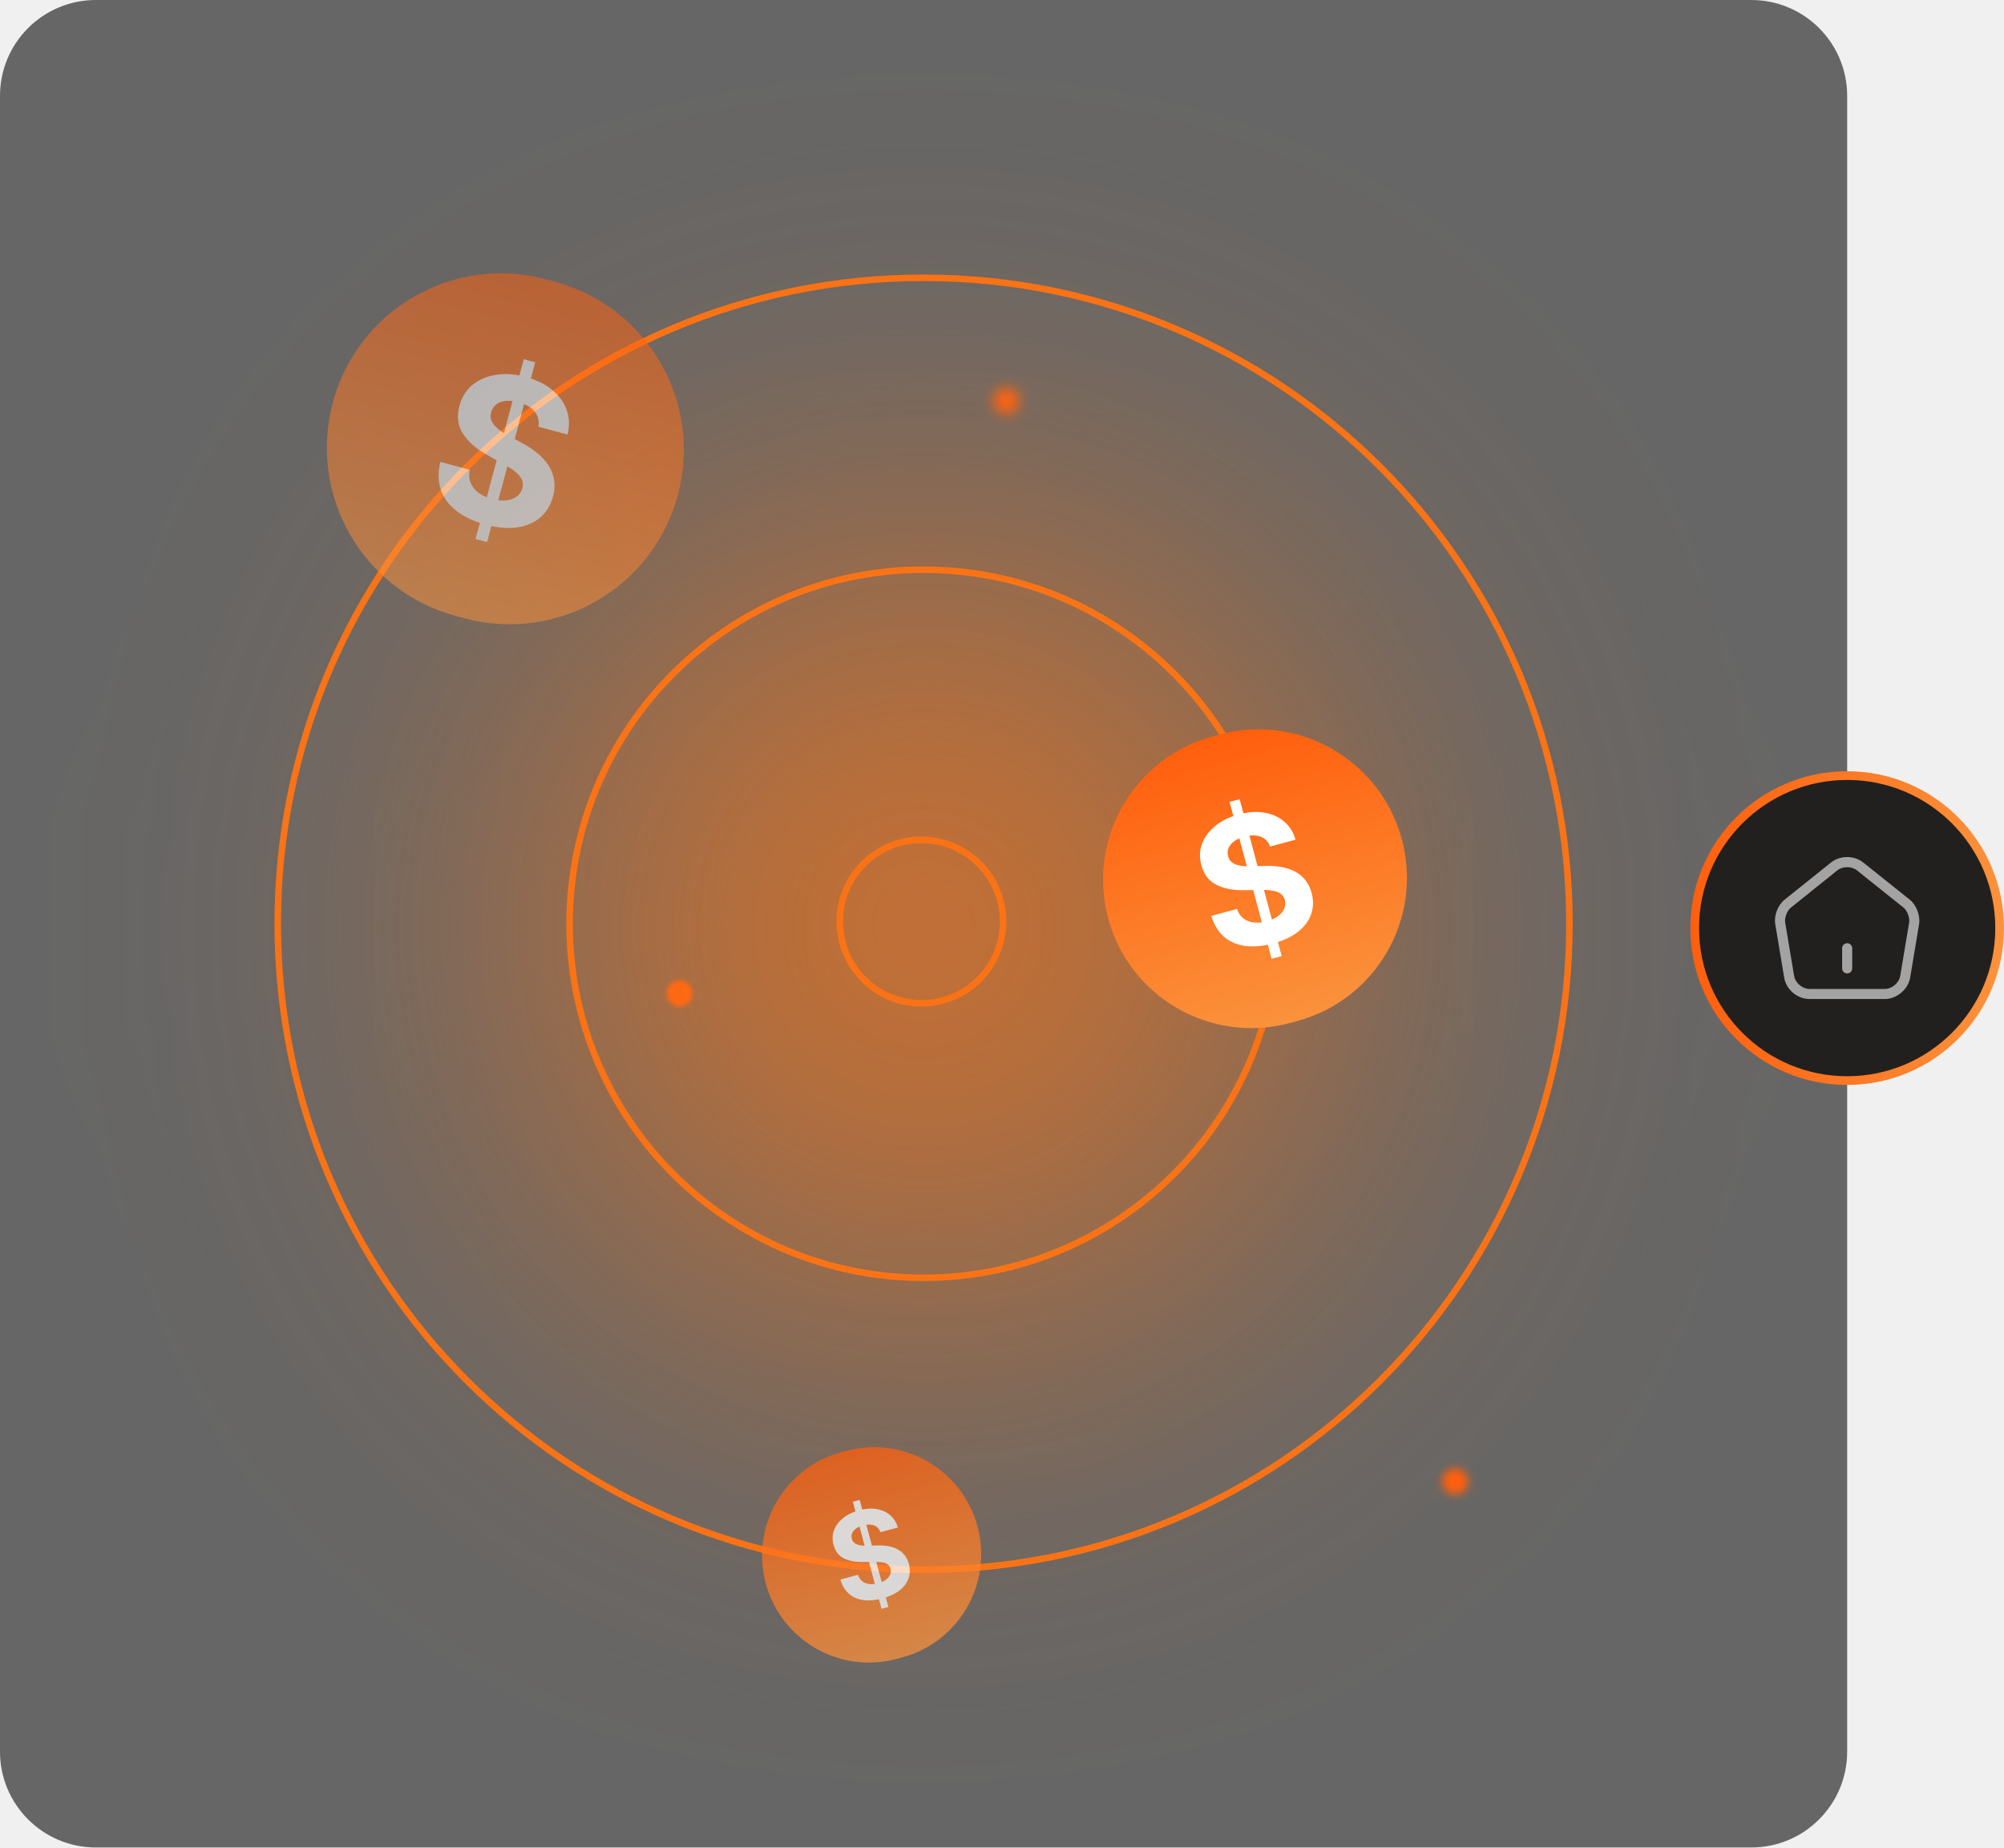
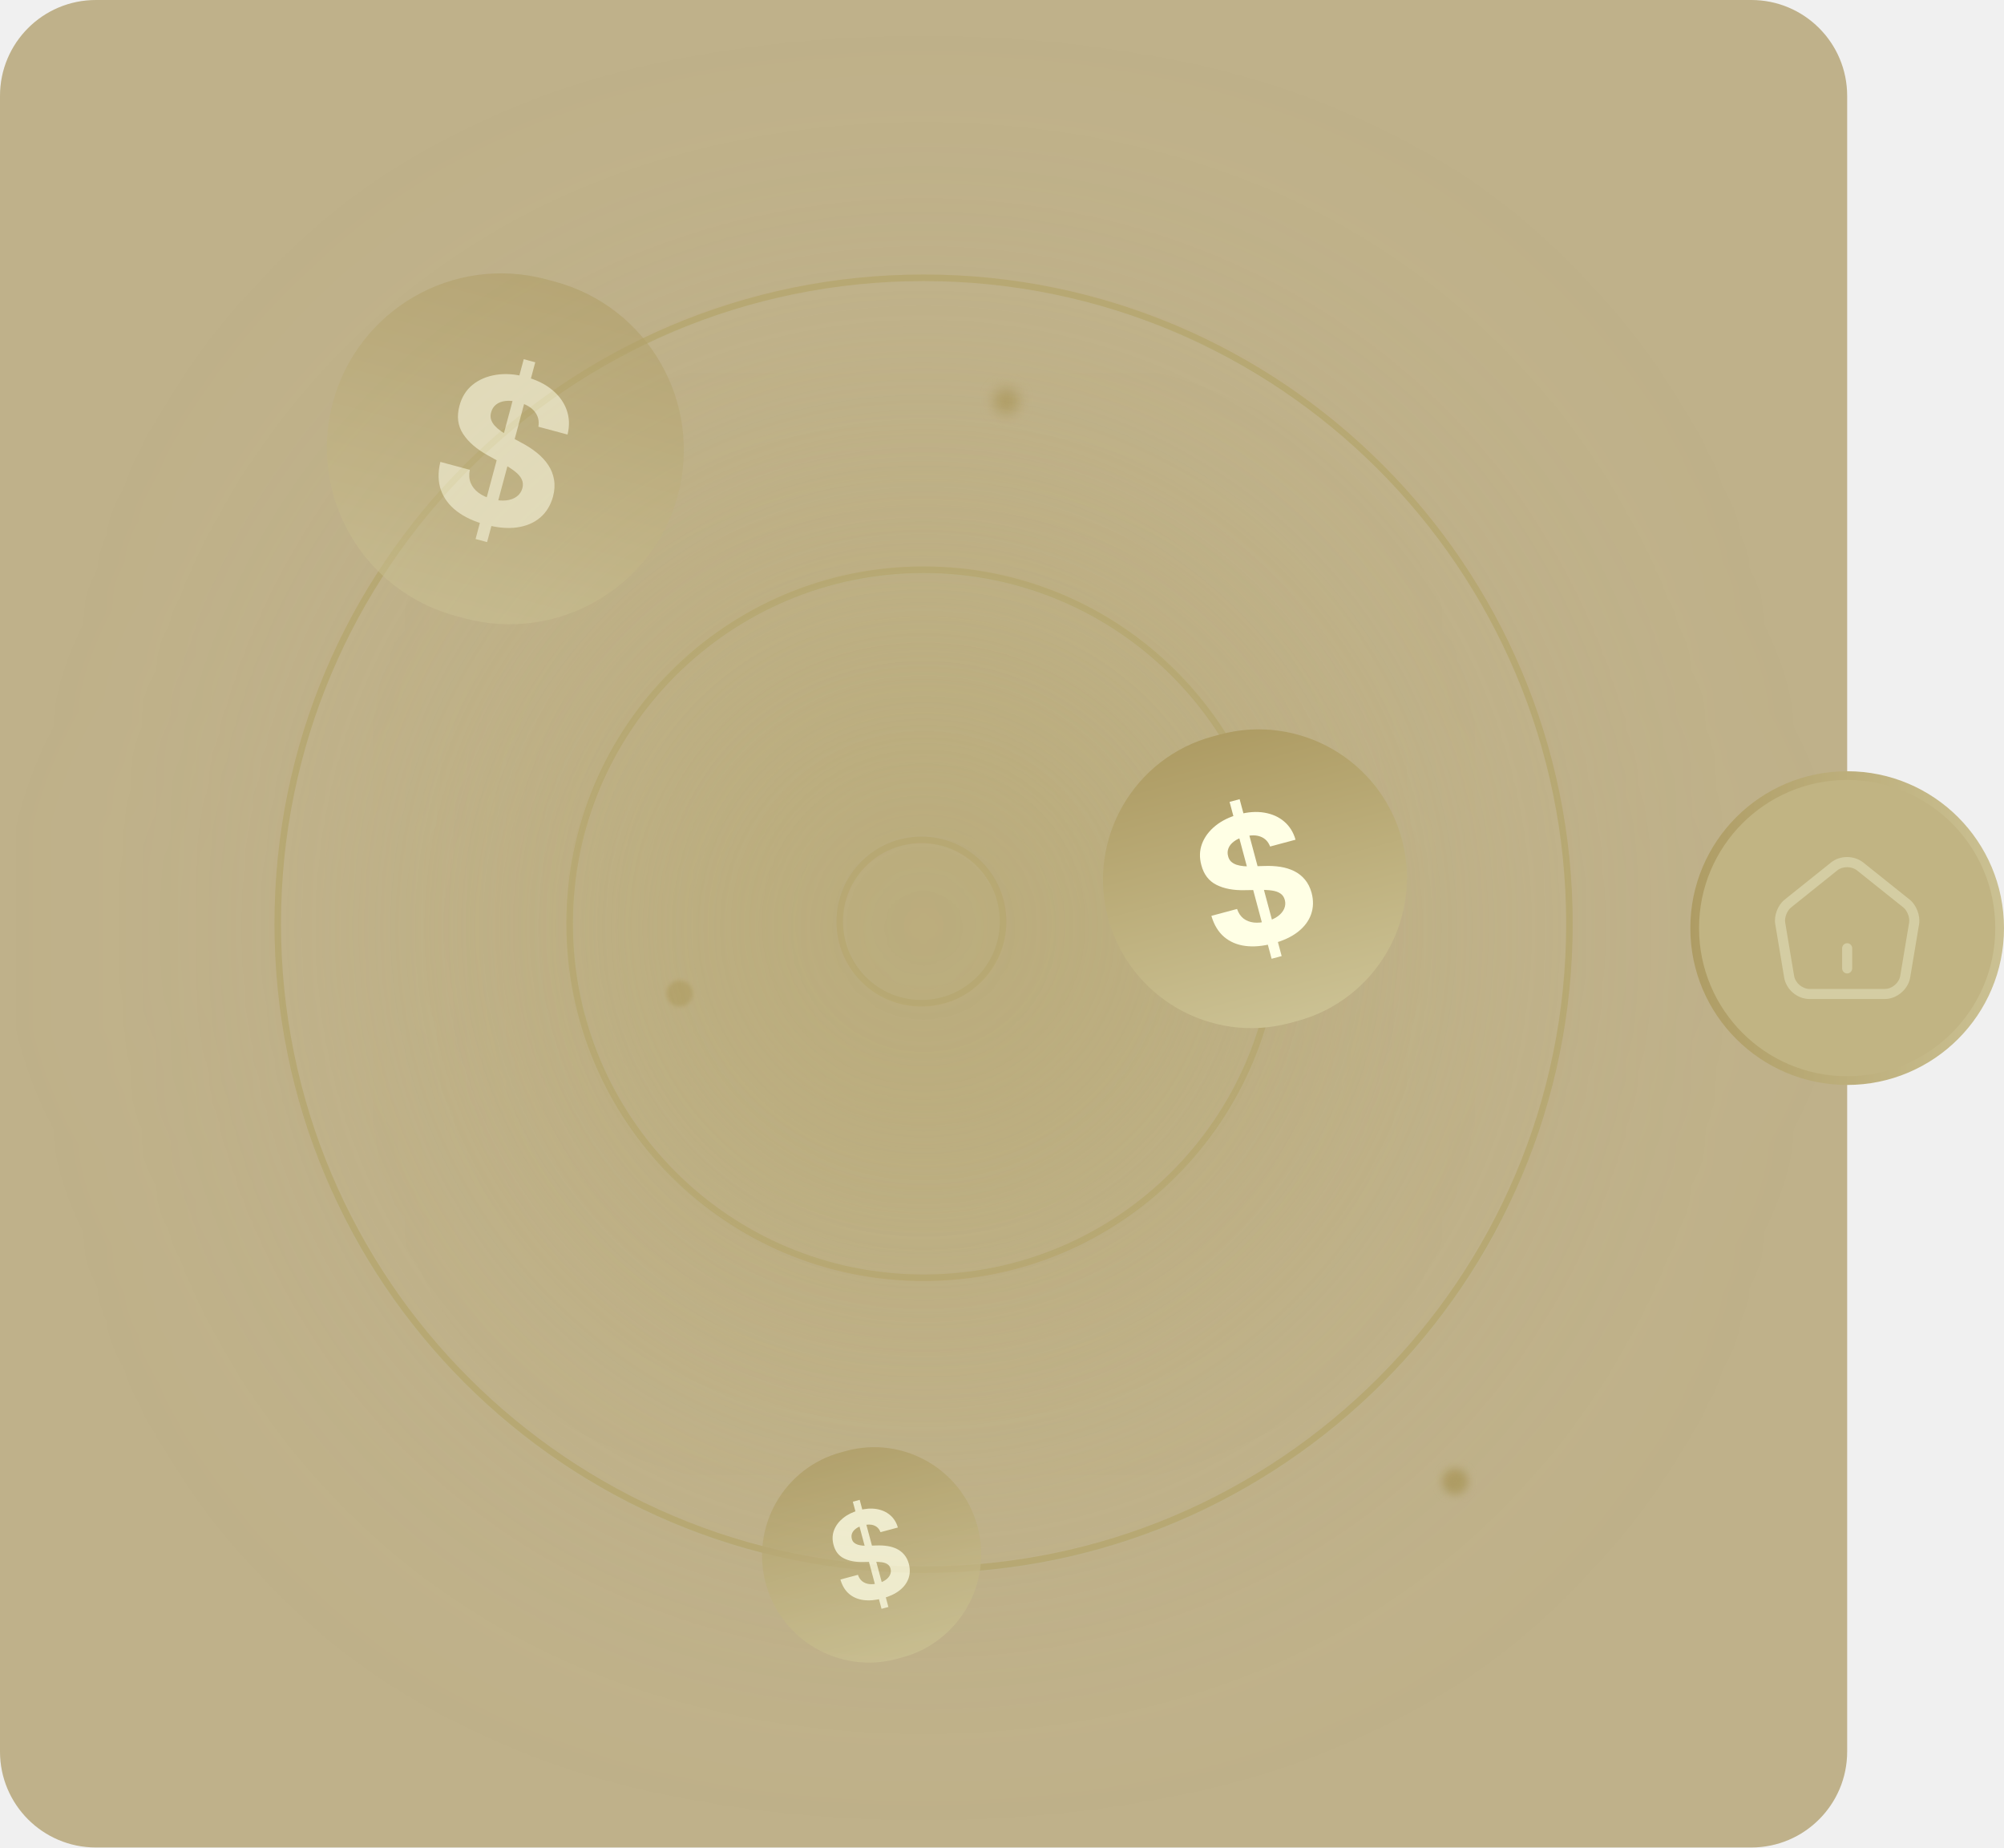
- <svg xmlns="http://www.w3.org/2000/svg" width="460" height="424" viewBox="0 0 460 424" fill="none">
+ <svg xmlns="http://www.w3.org/2000/svg" width="460px" height="424px" viewBox="0 0 460 424" fill="none" transform="rotate(0) scale(1, 1)">
  <g clip-path="url(#clip0_714_140)">
-     <rect width="424" height="424" rx="22" fill="#1F1F1F" fill-opacity="0.66" />
+     <rect width="424" height="424" rx="22" fill="#a59055" fill-opacity="0.66" />
    <g filter="url(#filter0_f_714_140)">
-       <circle cx="334" cy="340" r="3" fill="#FF5F0D" />
+       <circle cx="334" cy="340" r="3" fill="#ae9c64" />
    </g>
    <g filter="url(#filter1_f_714_140)">
-       <circle cx="156" cy="228" r="3" fill="#FF5F0D" />
+       <circle cx="156" cy="228" r="3" fill="#ae9c64" />
    </g>
    <g filter="url(#filter2_f_714_140)">
-       <circle cx="231" cy="92" r="3" fill="#FF5F0D" />
+       <circle cx="231" cy="92" r="3" fill="#ae9c64" />
    </g>
-     <circle cx="212" cy="212" r="148.25" fill="white" fill-opacity="0.01" stroke="#F97316" stroke-width="1.5" />
-     <circle cx="212" cy="212" r="81.25" fill="white" fill-opacity="0.01" stroke="#F97316" stroke-width="1.5" />
-     <circle cx="211.5" cy="211.5" r="18.75" fill="white" fill-opacity="0.01" stroke="#F97316" stroke-width="1.5" />
+     <circle cx="212" cy="212" r="148.25" fill="#ffffe5" fill-opacity="0.01" stroke="#b7a873" stroke-width="1.5" />
+     <circle cx="212" cy="212" r="81.25" fill="#ffffe5" fill-opacity="0.01" stroke="#b7a873" stroke-width="1.5" />
+     <circle cx="211.5" cy="211.5" r="18.75" fill="#ffffe5" fill-opacity="0.01" stroke="#b7a873" stroke-width="1.5" />
    <g filter="url(#filter3_f_714_140)">
-       <circle cx="212" cy="212" r="38" fill="#F97316" fill-opacity="0.73" />
+       <circle cx="212" cy="212" r="38" fill="#b7a873" fill-opacity="0.73" />
    </g>
    <g filter="url(#filter4_f_714_140)">
-       <circle cx="212" cy="213" r="99" fill="#F97316" fill-opacity="0.53" />
+       <circle cx="212" cy="213" r="99" fill="#b7a873" fill-opacity="0.53" />
    </g>
    <g opacity="0.53">
      <rect x="86.75" y="53.751" width="82" height="80" rx="40" transform="rotate(15 86.75 53.751)" fill="url(#paint0_linear_714_140)" />
-       <path d="M109.161 123.708L120.219 82.436L122.863 83.145L111.805 124.416L109.161 123.708ZM123.582 97.938C123.801 96.603 123.519 95.445 122.734 94.463C121.948 93.48 120.718 92.765 119.041 92.315C117.902 92.01 116.897 91.914 116.026 92.026C115.157 92.127 114.439 92.401 113.87 92.848C113.312 93.297 112.938 93.877 112.748 94.586C112.568 95.171 112.553 95.72 112.704 96.233C112.865 96.749 113.144 97.232 113.542 97.684C113.942 98.126 114.427 98.549 114.998 98.956C115.572 99.352 116.197 99.726 116.874 100.081L119.65 101.585C121.004 102.293 122.211 103.077 123.271 103.937C124.33 104.797 125.196 105.737 125.867 106.758C126.538 107.779 126.973 108.886 127.171 110.08C127.381 111.276 127.306 112.564 126.948 113.942C126.396 115.96 125.411 117.574 123.992 118.783C122.588 119.985 120.819 120.738 118.687 121.042C116.569 121.339 114.166 121.127 111.479 120.407C108.814 119.693 106.602 118.662 104.843 117.315C103.095 115.972 101.882 114.351 101.204 112.453C100.54 110.547 100.499 108.399 101.082 106.009L107.837 107.819C107.615 108.946 107.685 109.956 108.045 110.847C108.419 111.73 109.028 112.487 109.873 113.117C110.732 113.738 111.763 114.21 112.967 114.533C114.149 114.85 115.222 114.953 116.184 114.842C117.158 114.734 117.968 114.439 118.616 113.956C119.264 113.473 119.694 112.834 119.908 112.038C120.106 111.297 120.053 110.614 119.748 109.991C119.453 109.371 118.934 108.771 118.191 108.192C117.458 107.615 116.529 107.021 115.403 106.408L112.05 104.542C109.448 103.119 107.533 101.471 106.307 99.599C105.081 97.727 104.8 95.572 105.464 93.136C105.989 91.134 106.989 89.53 108.464 88.324C109.95 87.121 111.751 86.353 113.867 86.022C115.984 85.69 118.246 85.847 120.653 86.492C123.104 87.149 125.13 88.141 126.733 89.469C128.346 90.8 129.463 92.349 130.083 94.117C130.704 95.884 130.767 97.755 130.272 99.731L123.582 97.938Z" fill="white" />
+       <path d="M109.161 123.708L120.219 82.436L122.863 83.145L111.805 124.416L109.161 123.708ZM123.582 97.938C123.801 96.603 123.519 95.445 122.734 94.463C121.948 93.48 120.718 92.765 119.041 92.315C117.902 92.01 116.897 91.914 116.026 92.026C115.157 92.127 114.439 92.401 113.87 92.848C113.312 93.297 112.938 93.877 112.748 94.586C112.568 95.171 112.553 95.72 112.704 96.233C112.865 96.749 113.144 97.232 113.542 97.684C113.942 98.126 114.427 98.549 114.998 98.956C115.572 99.352 116.197 99.726 116.874 100.081L119.65 101.585C121.004 102.293 122.211 103.077 123.271 103.937C124.33 104.797 125.196 105.737 125.867 106.758C126.538 107.779 126.973 108.886 127.171 110.08C127.381 111.276 127.306 112.564 126.948 113.942C126.396 115.96 125.411 117.574 123.992 118.783C122.588 119.985 120.819 120.738 118.687 121.042C116.569 121.339 114.166 121.127 111.479 120.407C108.814 119.693 106.602 118.662 104.843 117.315C103.095 115.972 101.882 114.351 101.204 112.453C100.54 110.547 100.499 108.399 101.082 106.009L107.837 107.819C107.615 108.946 107.685 109.956 108.045 110.847C108.419 111.73 109.028 112.487 109.873 113.117C110.732 113.738 111.763 114.21 112.967 114.533C114.149 114.85 115.222 114.953 116.184 114.842C117.158 114.734 117.968 114.439 118.616 113.956C119.264 113.473 119.694 112.834 119.908 112.038C120.106 111.297 120.053 110.614 119.748 109.991C119.453 109.371 118.934 108.771 118.191 108.192C117.458 107.615 116.529 107.021 115.403 106.408L112.05 104.542C109.448 103.119 107.533 101.471 106.307 99.599C105.081 97.727 104.8 95.572 105.464 93.136C105.989 91.134 106.989 89.53 108.464 88.324C109.95 87.121 111.751 86.353 113.867 86.022C115.984 85.69 118.246 85.847 120.653 86.492C123.104 87.149 125.13 88.141 126.733 89.469C128.346 90.8 129.463 92.349 130.083 94.117C130.704 95.884 130.767 97.755 130.272 99.731L123.582 97.938Z" fill="#ffffe5" />
    </g>
    <rect x="245.537" y="177.812" width="69.814" height="68.111" rx="34.056" transform="rotate(-15 245.537 177.812)" fill="url(#paint1_linear_714_140)" />
-     <path d="M291.886 220.037L282.239 184.034L284.546 183.416L294.193 219.419L291.886 220.037ZM291.541 194.279C291.125 193.174 290.406 192.422 289.384 192.023C288.363 191.623 287.121 191.619 285.658 192.011C284.664 192.278 283.863 192.643 283.254 193.108C282.642 193.563 282.219 194.083 281.984 194.669C281.758 195.252 281.728 195.853 281.894 196.472C282.014 196.992 282.242 197.413 282.579 197.735C282.926 198.054 283.348 198.298 283.845 198.466C284.34 198.625 284.892 198.733 285.5 198.791C286.106 198.84 286.742 198.85 287.408 198.823L290.161 198.748C291.493 198.693 292.747 198.759 293.923 198.946C295.098 199.134 296.162 199.467 297.114 199.945C298.067 200.423 298.878 201.07 299.549 201.885C300.229 202.698 300.734 203.703 301.065 204.901C301.528 206.666 301.487 208.315 300.943 209.847C300.406 211.368 299.399 212.708 297.921 213.868C296.45 215.016 294.542 215.903 292.198 216.532C289.873 217.155 287.752 217.341 285.836 217.091C283.93 216.838 282.306 216.142 280.966 215.004C279.633 213.854 278.666 212.249 278.063 210.19L283.956 208.611C284.28 209.559 284.773 210.291 285.434 210.807C286.102 211.312 286.892 211.618 287.805 211.725C288.725 211.82 289.71 211.727 290.76 211.445C291.791 211.169 292.646 210.779 293.326 210.276C294.014 209.77 294.497 209.193 294.776 208.545C295.055 207.898 295.101 207.227 294.915 206.533C294.742 205.886 294.404 205.394 293.902 205.057C293.409 204.716 292.755 204.49 291.941 204.376C291.136 204.26 290.175 204.216 289.057 204.245L285.709 204.297C283.123 204.357 280.958 203.948 279.215 203.068C277.472 202.188 276.32 200.683 275.759 198.553C275.283 196.811 275.338 195.163 275.927 193.609C276.525 192.052 277.551 190.687 279.005 189.513C280.459 188.34 282.236 187.472 284.336 186.909C286.474 186.336 288.438 186.202 290.227 186.506C292.027 186.808 293.546 187.491 294.786 188.556C296.026 189.62 296.89 191.006 297.378 192.715L291.541 194.279Z" fill="white" />
+     <path d="M291.886 220.037L282.239 184.034L284.546 183.416L294.193 219.419L291.886 220.037ZM291.541 194.279C291.125 193.174 290.406 192.422 289.384 192.023C288.363 191.623 287.121 191.619 285.658 192.011C284.664 192.278 283.863 192.643 283.254 193.108C282.642 193.563 282.219 194.083 281.984 194.669C281.758 195.252 281.728 195.853 281.894 196.472C282.014 196.992 282.242 197.413 282.579 197.735C282.926 198.054 283.348 198.298 283.845 198.466C284.34 198.625 284.892 198.733 285.5 198.791C286.106 198.84 286.742 198.85 287.408 198.823L290.161 198.748C291.493 198.693 292.747 198.759 293.923 198.946C295.098 199.134 296.162 199.467 297.114 199.945C298.067 200.423 298.878 201.07 299.549 201.885C300.229 202.698 300.734 203.703 301.065 204.901C301.528 206.666 301.487 208.315 300.943 209.847C300.406 211.368 299.399 212.708 297.921 213.868C296.45 215.016 294.542 215.903 292.198 216.532C289.873 217.155 287.752 217.341 285.836 217.091C283.93 216.838 282.306 216.142 280.966 215.004C279.633 213.854 278.666 212.249 278.063 210.19L283.956 208.611C284.28 209.559 284.773 210.291 285.434 210.807C286.102 211.312 286.892 211.618 287.805 211.725C288.725 211.82 289.71 211.727 290.76 211.445C291.791 211.169 292.646 210.779 293.326 210.276C294.014 209.77 294.497 209.193 294.776 208.545C295.055 207.898 295.101 207.227 294.915 206.533C294.742 205.886 294.404 205.394 293.902 205.057C293.409 204.716 292.755 204.49 291.941 204.376C291.136 204.26 290.175 204.216 289.057 204.245L285.709 204.297C283.123 204.357 280.958 203.948 279.215 203.068C277.472 202.188 276.32 200.683 275.759 198.553C275.283 196.811 275.338 195.163 275.927 193.609C276.525 192.052 277.551 190.687 279.005 189.513C280.459 188.34 282.236 187.472 284.336 186.909C286.474 186.336 288.438 186.202 290.227 186.506C292.027 186.808 293.546 187.491 294.786 188.556C296.026 189.62 296.89 191.006 297.378 192.715L291.541 194.279Z" fill="#ffffe5" />
    <g opacity="0.74">
      <rect x="169.408" y="339.646" width="50.338" height="49.11" rx="24.555" transform="rotate(-15 169.408 339.646)" fill="url(#paint2_linear_714_140)" />
-       <path d="M202.347 369.229L195.759 344.641L197.334 344.219L203.922 368.807L202.347 369.229ZM202.111 351.638C201.827 350.884 201.336 350.37 200.638 350.097C199.941 349.824 199.093 349.822 198.094 350.089C197.415 350.271 196.868 350.521 196.452 350.838C196.034 351.149 195.745 351.504 195.585 351.904C195.43 352.302 195.41 352.713 195.523 353.135C195.605 353.491 195.761 353.779 195.991 353.998C196.228 354.216 196.516 354.383 196.856 354.497C197.194 354.606 197.57 354.68 197.986 354.72C198.4 354.753 198.834 354.76 199.289 354.741L201.169 354.69C202.079 354.652 202.935 354.697 203.738 354.825C204.541 354.953 205.267 355.181 205.917 355.507C206.568 355.834 207.122 356.276 207.58 356.833C208.044 357.388 208.389 358.074 208.615 358.892C208.932 360.097 208.904 361.223 208.532 362.27C208.166 363.308 207.477 364.224 206.468 365.016C205.464 365.8 204.161 366.406 202.56 366.835C200.972 367.26 199.524 367.388 198.215 367.217C196.913 367.044 195.805 366.569 194.89 365.792C193.979 365.006 193.318 363.91 192.907 362.504L196.931 361.426C197.153 362.073 197.489 362.573 197.941 362.926C198.397 363.27 198.936 363.479 199.56 363.552C200.188 363.617 200.861 363.553 201.578 363.361C202.282 363.173 202.866 362.906 203.33 362.562C203.8 362.217 204.13 361.823 204.321 361.381C204.511 360.939 204.543 360.481 204.416 360.007C204.297 359.565 204.067 359.229 203.723 358.998C203.387 358.766 202.94 358.611 202.384 358.534C201.835 358.454 201.178 358.424 200.415 358.444L198.129 358.48C196.362 358.521 194.884 358.241 193.694 357.64C192.503 357.04 191.717 356.012 191.333 354.557C191.008 353.367 191.046 352.242 191.448 351.18C191.856 350.117 192.557 349.185 193.55 348.383C194.543 347.582 195.757 346.989 197.191 346.605C198.651 346.214 199.992 346.122 201.214 346.33C202.443 346.536 203.481 347.002 204.327 347.729C205.174 348.456 205.764 349.403 206.097 350.57L202.111 351.638Z" fill="white" />
+       <path d="M202.347 369.229L195.759 344.641L197.334 344.219L203.922 368.807L202.347 369.229ZM202.111 351.638C201.827 350.884 201.336 350.37 200.638 350.097C199.941 349.824 199.093 349.822 198.094 350.089C197.415 350.271 196.868 350.521 196.452 350.838C196.034 351.149 195.745 351.504 195.585 351.904C195.43 352.302 195.41 352.713 195.523 353.135C195.605 353.491 195.761 353.779 195.991 353.998C196.228 354.216 196.516 354.383 196.856 354.497C197.194 354.606 197.57 354.68 197.986 354.72C198.4 354.753 198.834 354.76 199.289 354.741L201.169 354.69C202.079 354.652 202.935 354.697 203.738 354.825C204.541 354.953 205.267 355.181 205.917 355.507C206.568 355.834 207.122 356.276 207.58 356.833C208.044 357.388 208.389 358.074 208.615 358.892C208.932 360.097 208.904 361.223 208.532 362.27C208.166 363.308 207.477 364.224 206.468 365.016C205.464 365.8 204.161 366.406 202.56 366.835C200.972 367.26 199.524 367.388 198.215 367.217C196.913 367.044 195.805 366.569 194.89 365.792C193.979 365.006 193.318 363.91 192.907 362.504L196.931 361.426C197.153 362.073 197.489 362.573 197.941 362.926C198.397 363.27 198.936 363.479 199.56 363.552C200.188 363.617 200.861 363.553 201.578 363.361C202.282 363.173 202.866 362.906 203.33 362.562C203.8 362.217 204.13 361.823 204.321 361.381C204.511 360.939 204.543 360.481 204.416 360.007C204.297 359.565 204.067 359.229 203.723 358.998C203.387 358.766 202.94 358.611 202.384 358.534C201.835 358.454 201.178 358.424 200.415 358.444L198.129 358.48C196.362 358.521 194.884 358.241 193.694 357.64C192.503 357.04 191.717 356.012 191.333 354.557C191.008 353.367 191.046 352.242 191.448 351.18C191.856 350.117 192.557 349.185 193.55 348.383C194.543 347.582 195.757 346.989 197.191 346.605C198.651 346.214 199.992 346.122 201.214 346.33C202.443 346.536 203.481 347.002 204.327 347.729C205.174 348.456 205.764 349.403 206.097 350.57L202.111 351.638Z" fill="#ffffe5" />
    </g>
  </g>
-   <rect x="389" y="178" width="70" height="70" rx="35" fill="#21201F" />
+   <rect x="389" y="178" width="70" height="70" rx="35" fill="#c1b483" />
  <rect x="389" y="178" width="70" height="70" rx="35" stroke="url(#paint3_linear_714_140)" stroke-width="2" />
-   <path d="M424 223.406C423.368 223.406 422.844 222.882 422.844 222.25V217.625C422.844 216.993 423.368 216.469 424 216.469C424.632 216.469 425.156 216.993 425.156 217.625V222.25C425.156 222.882 424.632 223.406 424 223.406Z" fill="#A3A3A3" />
-   <path d="M432.636 229.279H415.369C412.563 229.279 410.004 227.121 409.541 224.362L407.491 212.074C407.152 210.163 408.092 207.712 409.619 206.494L420.302 197.937C422.368 196.272 425.621 196.288 427.702 197.953L438.386 206.494C439.897 207.712 440.822 210.163 440.514 212.074L438.463 224.346C438.001 227.075 435.38 229.279 432.636 229.279ZM423.987 199.017C423.17 199.017 422.353 199.263 421.751 199.741L411.068 208.313C410.204 209.007 409.588 210.61 409.773 211.704L411.823 223.976C412.101 225.595 413.719 226.967 415.369 226.967H432.636C434.285 226.967 435.904 225.595 436.181 223.961L438.232 211.689C438.401 210.61 437.785 208.976 436.937 208.297L426.253 199.757C425.636 199.263 424.804 199.017 423.987 199.017Z" fill="#A3A3A3" />
+   <path d="M424 223.406C423.368 223.406 422.844 222.882 422.844 222.25V217.625C422.844 216.993 423.368 216.469 424 216.469C424.632 216.469 425.156 216.993 425.156 217.625V222.25C425.156 222.882 424.632 223.406 424 223.406Z" fill="#d4cda3" />
+   <path d="M432.636 229.279H415.369C412.563 229.279 410.004 227.121 409.541 224.362L407.491 212.074C407.152 210.163 408.092 207.712 409.619 206.494L420.302 197.937C422.368 196.272 425.621 196.288 427.702 197.953L438.386 206.494C439.897 207.712 440.822 210.163 440.514 212.074L438.463 224.346C438.001 227.075 435.38 229.279 432.636 229.279ZM423.987 199.017C423.17 199.017 422.353 199.263 421.751 199.741L411.068 208.313C410.204 209.007 409.588 210.61 409.773 211.704L411.823 223.976C412.101 225.595 413.719 226.967 415.369 226.967H432.636C434.285 226.967 435.904 225.595 436.181 223.961L438.232 211.689C438.401 210.61 437.785 208.976 436.937 208.297L426.253 199.757C425.636 199.263 424.804 199.017 423.987 199.017Z" fill="#d4cda3" />
  <defs>
    <filter id="filter0_f_714_140" x="329" y="335" width="10" height="10" filterUnits="userSpaceOnUse" color-interpolation-filters="sRGB">
      <feFlood flood-opacity="0" result="BackgroundImageFix" />
      <feBlend mode="normal" in="SourceGraphic" in2="BackgroundImageFix" result="shape" />
      <feGaussianBlur stdDeviation="1" result="effect1_foregroundBlur_714_140" />
    </filter>
    <filter id="filter1_f_714_140" x="152" y="224" width="8" height="8" filterUnits="userSpaceOnUse" color-interpolation-filters="sRGB">
      <feFlood flood-opacity="0" result="BackgroundImageFix" />
      <feBlend mode="normal" in="SourceGraphic" in2="BackgroundImageFix" result="shape" />
      <feGaussianBlur stdDeviation="0.5" result="effect1_foregroundBlur_714_140" />
    </filter>
    <filter id="filter2_f_714_140" x="225" y="86" width="12" height="12" filterUnits="userSpaceOnUse" color-interpolation-filters="sRGB">
      <feFlood flood-opacity="0" result="BackgroundImageFix" />
      <feBlend mode="normal" in="SourceGraphic" in2="BackgroundImageFix" result="shape" />
      <feGaussianBlur stdDeviation="1.5" result="effect1_foregroundBlur_714_140" />
    </filter>
    <filter id="filter3_f_714_140" x="85.6" y="85.6" width="252.8" height="252.8" filterUnits="userSpaceOnUse" color-interpolation-filters="sRGB">
      <feFlood flood-opacity="0" result="BackgroundImageFix" />
      <feBlend mode="normal" in="SourceGraphic" in2="BackgroundImageFix" result="shape" />
      <feGaussianBlur stdDeviation="44.2" result="effect1_foregroundBlur_714_140" />
    </filter>
    <filter id="filter4_f_714_140" x="-115.9" y="-114.9" width="655.8" height="655.8" filterUnits="userSpaceOnUse" color-interpolation-filters="sRGB">
      <feFlood flood-opacity="0" result="BackgroundImageFix" />
      <feBlend mode="normal" in="SourceGraphic" in2="BackgroundImageFix" result="shape" />
      <feGaussianBlur stdDeviation="114.45" result="effect1_foregroundBlur_714_140" />
    </filter>
    <linearGradient id="paint0_linear_714_140" x1="127.75" y1="133.751" x2="127.75" y2="53.751" gradientUnits="userSpaceOnUse">
-       <stop stop-color="#FB923C" />
-       <stop offset="1" stop-color="#FF5F0D" />
+       <stop stop-color="#cbc193" data-originalstopcolor="#cbc193" />
+       <stop offset="1" stop-color="#ae9c64" data-originalstopcolor="#ae9c64" />
    </linearGradient>
    <linearGradient id="paint1_linear_714_140" x1="280.444" y1="245.923" x2="280.444" y2="177.812" gradientUnits="userSpaceOnUse">
-       <stop stop-color="#FB923C" />
-       <stop offset="1" stop-color="#FF5F0D" />
+       <stop stop-color="#cbc193" data-originalstopcolor="#cbc193" />
+       <stop offset="1" stop-color="#ae9c64" data-originalstopcolor="#ae9c64" />
    </linearGradient>
    <linearGradient id="paint2_linear_714_140" x1="194.577" y1="388.756" x2="194.577" y2="339.646" gradientUnits="userSpaceOnUse">
-       <stop stop-color="#FB923C" />
-       <stop offset="1" stop-color="#FF5F0D" />
+       <stop stop-color="#cbc193" data-originalstopcolor="#cbc193" />
+       <stop offset="1" stop-color="#ae9c64" data-originalstopcolor="#ae9c64" />
    </linearGradient>
    <linearGradient id="paint3_linear_714_140" x1="460" y1="213" x2="388" y2="213" gradientUnits="userSpaceOnUse">
-       <stop stop-color="#FB923C" />
-       <stop offset="1" stop-color="#FF5F0D" />
+       <stop stop-color="#cbc193" data-originalstopcolor="#cbc193" />
+       <stop offset="1" stop-color="#ae9c64" data-originalstopcolor="#ae9c64" />
    </linearGradient>
    <clipPath id="clip0_714_140">
-       <rect width="424" height="424" fill="white" />
+       <rect width="424" height="424" fill="#ffffe5" />
    </clipPath>
  </defs>
</svg>
